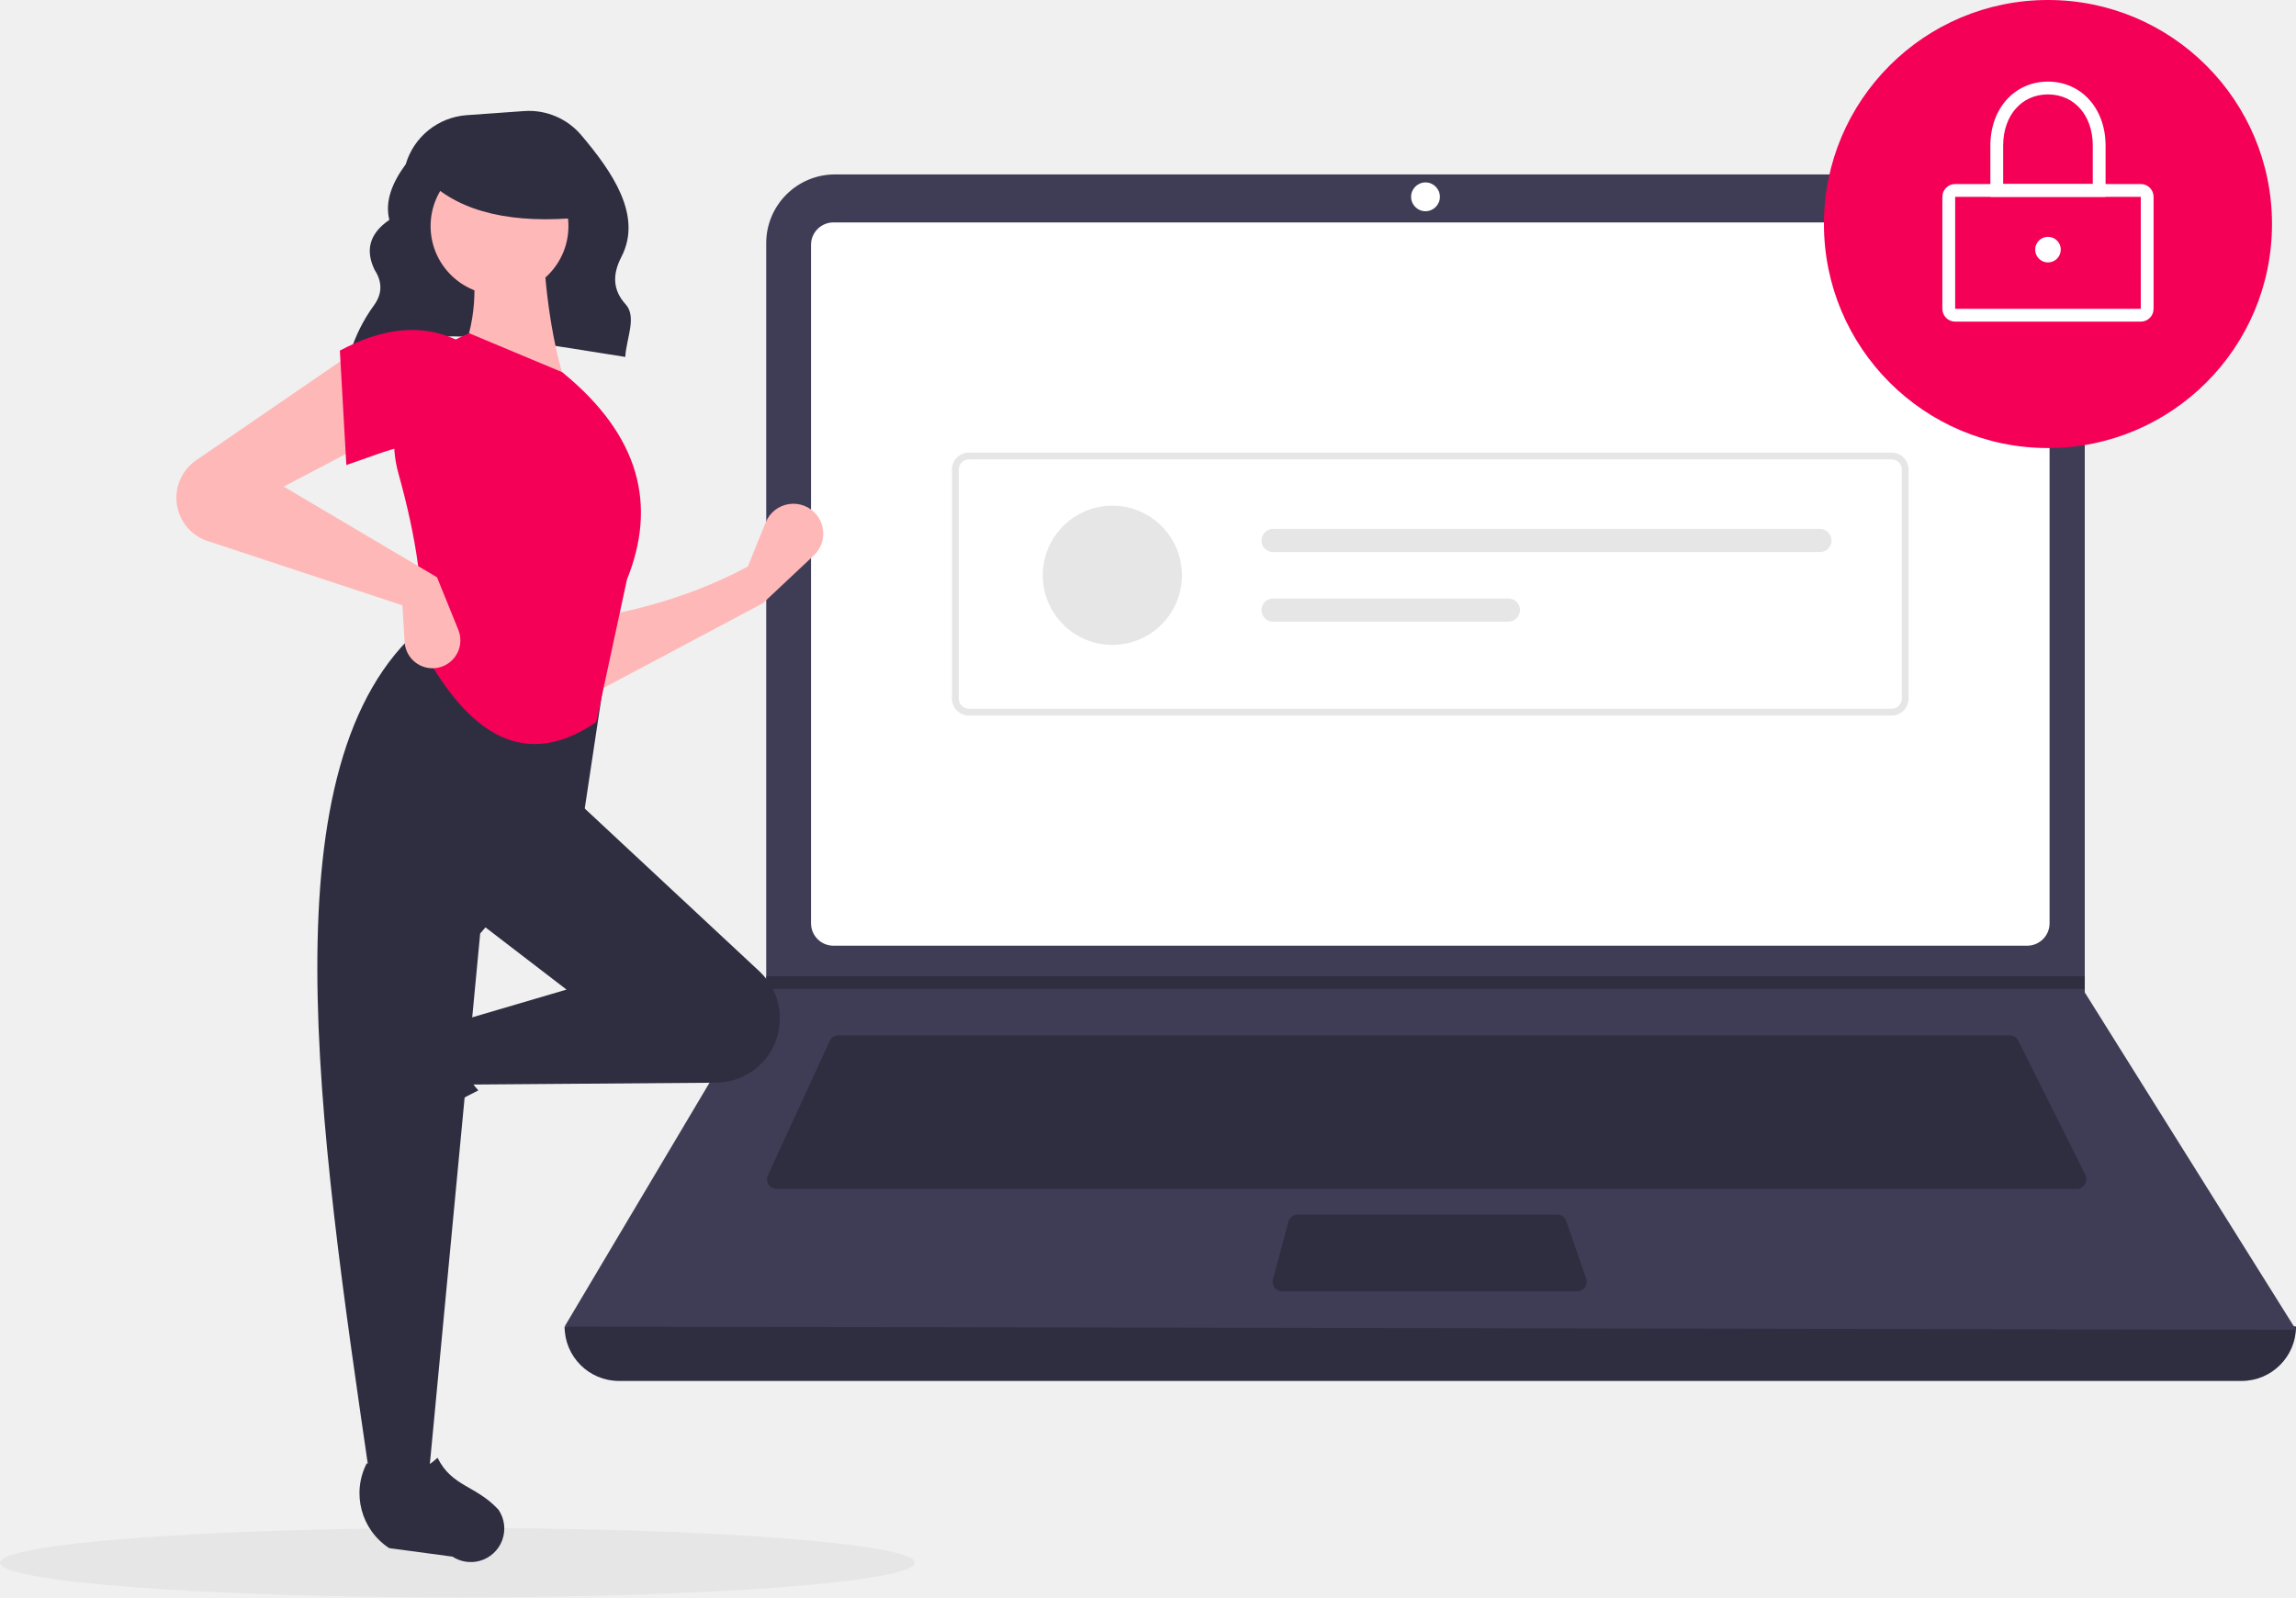
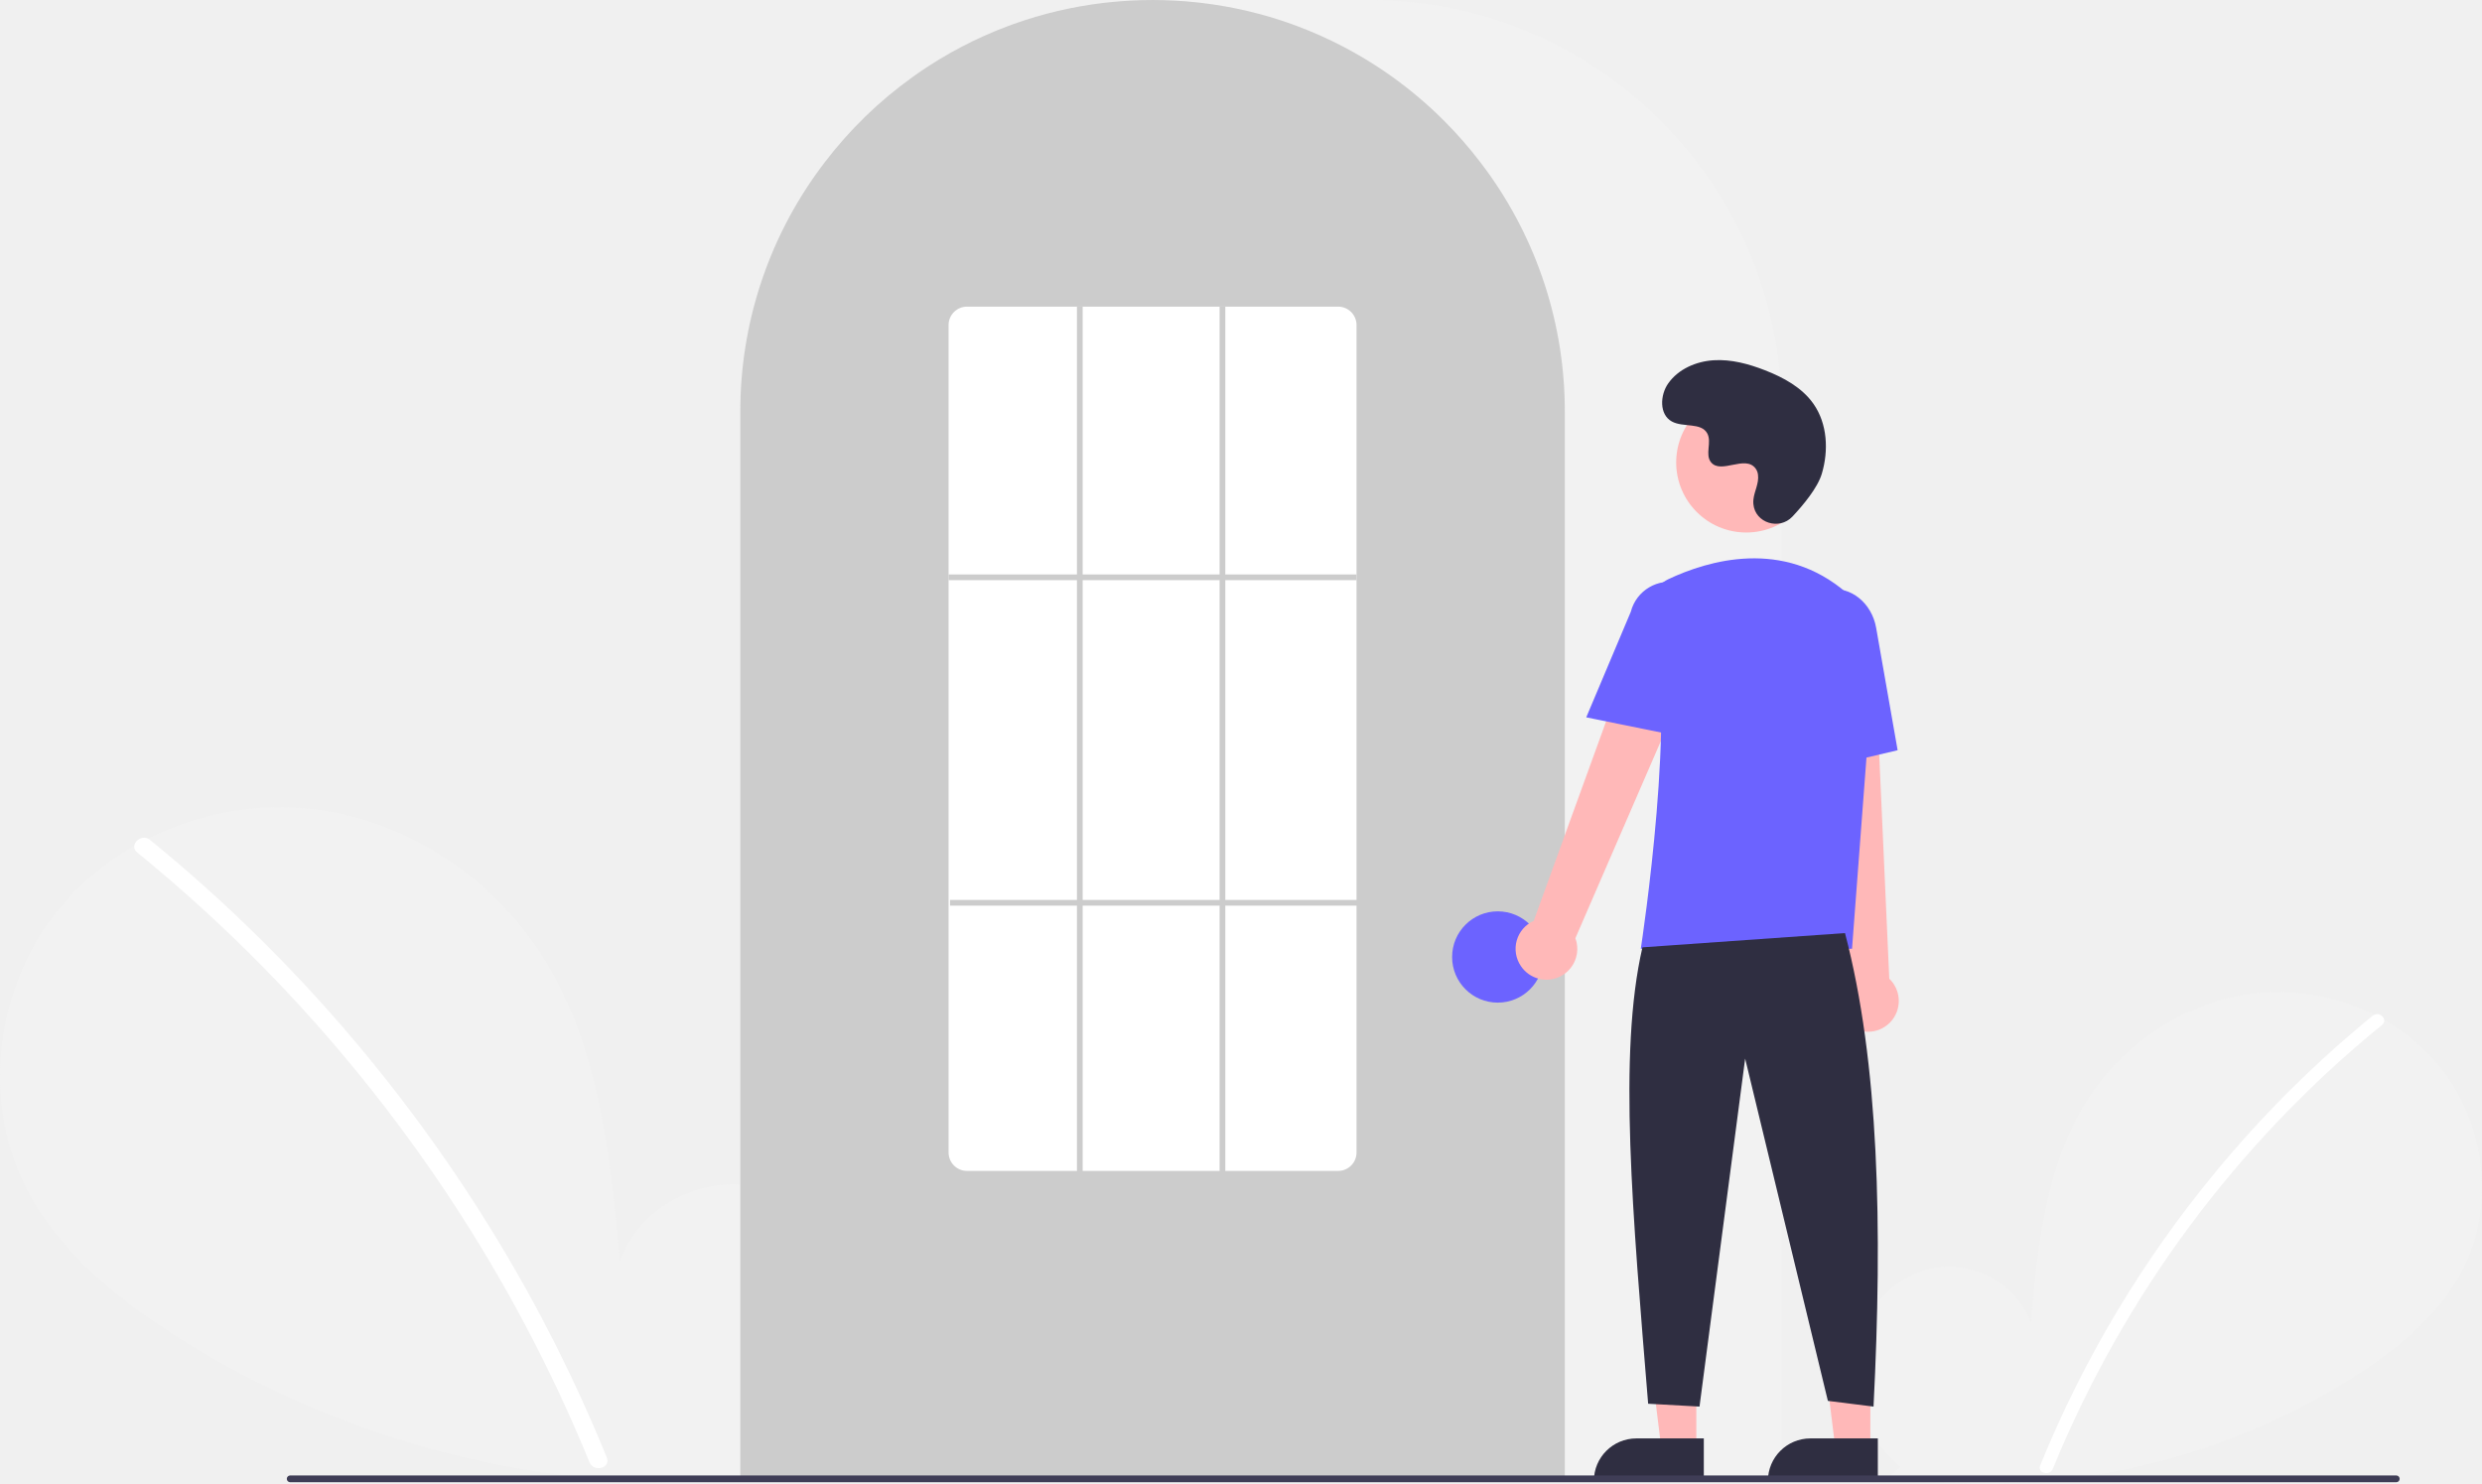
- <svg xmlns="http://www.w3.org/2000/svg" data-name="Layer 1" width="793" height="551.732" viewBox="0 0 793 551.732">
-   <ellipse cx="158" cy="539.732" rx="158" ry="12" fill="#e6e6e6" />
-   <path d="M324.272,296.554c27.497-11.695,61.744-4.285,95.191.858.311-6.228,4.084-13.808.132-18.153-4.801-5.279-4.359-10.825-1.47-16.404,7.388-14.265-3.197-29.444-13.884-42.065a23.669,23.669,0,0,0-19.755-8.292l-19.797,1.414A23.709,23.709,0,0,0,343.635,230.859v0c-4.727,6.429-7.257,12.841-5.664,19.219-7.081,4.839-8.27,10.68-5.089,17.264,2.698,4.146,2.669,8.182-.123,12.106a55.891,55.891,0,0,0-8.31,16.506Z" transform="translate(-203.5 -174.1342)" fill="#2f2e41" />
-   <path d="M977.709,651.097H417.291A18.791,18.791,0,0,1,398.5,632.306h0q304.727-35.415,598,0h0A18.791,18.791,0,0,1,977.709,651.097Z" transform="translate(-203.5 -174.1342)" fill="#2f2e41" />
-   <path d="M996.5,633.412l-598-1.105,69.306-116.616.332-.553V258.131a23.752,23.752,0,0,1,23.754-23.754H899.792a23.752,23.752,0,0,1,23.754,23.754V516.906Z" transform="translate(-203.5 -174.1342)" fill="#3f3d56" />
-   <path d="M491.35,250.957a7.746,7.746,0,0,0-7.738,7.738V493.031a7.747,7.747,0,0,0,7.738,7.738H903.65a7.747,7.747,0,0,0,7.738-7.738V258.694a7.747,7.747,0,0,0-7.738-7.738Z" transform="translate(-203.5 -174.1342)" fill="#fff" />
-   <path d="M493.078,531.718a3.325,3.325,0,0,0-3.013,1.93l-21.355,46.425a3.316,3.316,0,0,0,3.012,4.702H920.814a3.316,3.316,0,0,0,2.965-4.799L900.567,533.551a3.299,3.299,0,0,0-2.965-1.833Z" transform="translate(-203.5 -174.1342)" fill="#2f2e41" />
-   <circle cx="492.342" cy="67.98" r="4.974" fill="#fff" />
-   <path d="M651.7,593.619a3.321,3.321,0,0,0-3.202,2.454l-5.357,19.896a3.316,3.316,0,0,0,3.202,4.179h101.874a3.315,3.315,0,0,0,3.133-4.401l-6.887-19.896a3.318,3.318,0,0,0-3.134-2.231Z" transform="translate(-203.5 -174.1342)" fill="#2f2e41" />
-   <polygon points="720.046 337.135 720.046 341.556 264.306 341.556 264.649 341.004 264.649 337.135 720.046 337.135" fill="#2f2e41" />
-   <circle cx="707.335" cy="77.375" r="77.375" fill="#f50057" />
-   <path d="M942.89,285.223H878.779a4.426,4.426,0,0,1-4.421-4.421V242.114a4.426,4.426,0,0,1,4.421-4.421H942.89a4.426,4.426,0,0,1,4.421,4.421v38.688A4.426,4.426,0,0,1,942.89,285.223Zm-64.111-43.109v38.688h64.114L942.89,242.114Z" transform="translate(-203.5 -174.1342)" fill="#fff" />
-   <path d="M930.731,242.114h-39.793V224.428c0-12.81,8.368-22.107,19.896-22.107s19.896,9.297,19.896,22.107Zm-35.372-4.421h30.95V224.428c0-10.413-6.363-17.686-15.475-17.686s-15.475,7.273-15.475,17.686Z" transform="translate(-203.5 -174.1342)" fill="#fff" />
-   <circle cx="707.335" cy="86.218" r="4.421" fill="#fff" />
-   <path d="M856.82,421.284H538.18a5.908,5.908,0,0,1-5.901-5.901V336.342a5.908,5.908,0,0,1,5.901-5.901H856.82a5.908,5.908,0,0,1,5.901,5.901V415.383A5.908,5.908,0,0,1,856.82,421.284Zm-318.64-88.482a3.544,3.544,0,0,0-3.54,3.54V415.383a3.544,3.544,0,0,0,3.54,3.54H856.82a3.544,3.544,0,0,0,3.54-3.54V336.342a3.544,3.544,0,0,0-3.54-3.54Z" transform="translate(-203.5 -174.1342)" fill="#e6e6e6" />
-   <circle cx="384.19" cy="198.695" r="24.036" fill="#e6e6e6" />
-   <path d="M643.203,356.805a4.006,4.006,0,1,0,0,8.012H832.061a4.006,4.006,0,0,0,0-8.012Z" transform="translate(-203.5 -174.1342)" fill="#e6e6e6" />
-   <path d="M643.203,380.842a4.006,4.006,0,1,0,0,8.012H724.469a4.006,4.006,0,1,0,0-8.012Z" transform="translate(-203.5 -174.1342)" fill="#e6e6e6" />
-   <path d="M467.022,382.462,408.119,413.778l-.746-26.096c19.226-3.209,37.517-8.797,54.429-17.895l6.16-15.22a10.318,10.318,0,0,1,17.536-2.678l0,0a10.318,10.318,0,0,1-.908,14.069Z" transform="translate(-203.5 -174.1342)" fill="#ffb8b8" />
-   <path d="M323.098,563.267v0a11.574,11.574,0,0,1,1.469-9.363l12.939-19.858a22.612,22.612,0,0,1,29.335-7.739h0c-5.438,9.256-4.68,17.377,1.878,24.434a117.631,117.631,0,0,0-27.936,19.045A11.574,11.574,0,0,1,323.098,563.267Z" transform="translate(-203.5 -174.1342)" fill="#2f2e41" />
-   <path d="M469.705,537.303l0,0a22.203,22.203,0,0,1-18.871,10.779l-85.96.651-3.728-21.623,38.026-11.184-32.061-24.605L402.154,450.313l63.65,59.324A22.203,22.203,0,0,1,469.705,537.303Z" transform="translate(-203.5 -174.1342)" fill="#2f2e41" />
-   <path d="M351.453,685.179H331.321c-18.075-123.898-36.474-248.142,17.895-294.515l64.122,10.439L405.136,455.532l-35.789,41.008Z" transform="translate(-203.5 -174.1342)" fill="#2f2e41" />
-   <path d="M369.149,713.246h0a11.574,11.574,0,0,1-9.363-1.469l-21.859-2.938a22.612,22.612,0,0,1-7.741-29.335v0c9.257,5.437,17.377,4.679,24.434-1.879,4.986,10.067,13.201,9.453,21.047,17.935A11.574,11.574,0,0,1,369.149,713.246Z" transform="translate(-203.5 -174.1342)" fill="#2f2e41" />
-   <path d="M399.172,307.902l-37.28-8.947c6.192-12.674,6.702-26.776,3.728-41.754l25.351-.746C391.764,275.08,394.167,292.481,399.172,307.902Z" transform="translate(-203.5 -174.1342)" fill="#ffb8b8" />
-   <path d="M409.418,423.552c-27.139,18.493-46.314.633-60.947-26.923,2.033-16.862-1.259-37.041-7.357-58.966a40.138,40.138,0,0,1,24.506-48.401h0l32.061,13.421c27.224,22.19,32.582,46.227,22.368,71.578Z" transform="translate(-203.5 -174.1342)" fill="#f50057" />
-   <path d="M331.321,326.542,301.497,342.2l52.938,31.316,7.366,18.17a9.637,9.637,0,0,1-5.789,12.731h0a9.637,9.637,0,0,1-12.762-8.544l-.745-12.663-67.284-22.204a15.733,15.733,0,0,1-9.873-9.611v0a15.733,15.733,0,0,1,5.903-18.303l54.105-37.118Z" transform="translate(-203.5 -174.1342)" fill="#ffb8b8" />
-   <path d="M361.146,329.524c-12.439-5.451-23.749.47-38.026,5.219l-2.237-39.517c14.176-7.556,27.692-9.593,40.263-3.728Z" transform="translate(-203.5 -174.1342)" fill="#f50057" />
-   <circle cx="172.525" cy="78.093" r="23.802" fill="#ffb8b8" />
-   <path d="M404.5,249.224c-23.566,2.308-41.523-1.546-53-12.52v-8.838h51Z" transform="translate(-203.5 -174.1342)" fill="#2f2e41" />
+ <svg xmlns="http://www.w3.org/2000/svg" data-name="Layer 1" width="870" height="520.139" viewBox="0 0 870 520.139">
+   <path d="M831.092,704.187c-11.138-9.412-17.904-24.28-16.13-38.754s12.764-27.78,27.018-30.854,30.504,5.435,34.834,19.359c2.383-26.846,5.129-54.818,19.402-77.68,12.924-20.701,35.309-35.514,59.569-38.164s49.803,7.359,64.933,26.507,18.835,46.985,8.238,68.969c-7.806,16.195-22.188,28.247-37.257,38.052a240.452,240.452,0,0,1-164.454,35.977Z" transform="translate(-165 -189.9307)" fill="#f2f2f2" />
+   <path d="M996.728,546.01a393.414,393.414,0,0,0-54.826,54.442,394.561,394.561,0,0,0-61.752,103.194c-1.112,2.725,3.313,3.911,4.412,1.216A392.342,392.342,0,0,1,999.963,549.245c2.284-1.86-.97-5.08-3.236-3.236Z" transform="translate(-165 -189.9307)" fill="#fff" />
+   <path d="M445.067,701.63c15.299-12.927,24.591-33.348,22.154-53.228s-17.531-38.156-37.11-42.377-41.897,7.464-47.844,26.59c-3.273-36.873-7.044-75.292-26.648-106.693-17.751-28.433-48.497-48.778-81.818-52.418s-68.404,10.107-89.185,36.407-25.869,64.535-11.315,94.729c10.722,22.243,30.475,38.797,51.172,52.264,66.03,42.965,147.939,60.884,225.877,49.415" transform="translate(-165 -189.9307)" fill="#f2f2f2" />
+   <path d="M217.567,484.373a540.355,540.355,0,0,1,75.304,74.777A548.076,548.076,0,0,1,352.257,647.04a545.835,545.835,0,0,1,25.43,53.846c1.527,3.743-4.55,5.372-6.06,1.671a536.36,536.36,0,0,0-49.009-92.727A539.734,539.734,0,0,0,256.889,528.632a538.441,538.441,0,0,0-43.766-39.815c-3.138-2.555,1.332-6.978,4.444-4.444Z" transform="translate(-165 -189.9307)" fill="#fff" />
+   <path d="M789.5,708.931h-365v-374.5c0-79.678,64.822-144.5,144.5-144.5h76c79.677,0,144.5,64.822,144.5,144.5Z" transform="translate(-165 -189.9307)" fill="#f2f2f2" />
+   <path d="M713.5,708.931h-289v-374.5a143.382,143.382,0,0,1,27.596-84.944c.664-.905,1.326-1.798,2.009-2.681a144.466,144.466,0,0,1,30.754-29.851c.66-.48,1.322-.952,1.994-1.423a144.16,144.16,0,0,1,31.472-16.459c.661-.25,1.334-.501,2.007-.742a144.02,144.02,0,0,1,31.108-7.336c.658-.09,1.333-.16,2.008-.23a146.288,146.288,0,0,1,31.105,0c.673.07,1.349.141,2.014.231a143.995,143.995,0,0,1,31.1,7.335c.673.241,1.346.492,2.009.743a143.799,143.799,0,0,1,31.106,16.216c.672.461,1.344.933,2.006,1.405a145.987,145.987,0,0,1,18.384,15.564,144.305,144.305,0,0,1,12.724,14.551c.681.88,1.343,1.773,2.005,2.677A143.382,143.382,0,0,1,713.5,334.431Z" transform="translate(-165 -189.9307)" fill="#ccc" />
+   <circle cx="525" cy="335.5" r="16" fill="#6c63ff" />
+   <polygon points="594.599 507.783 582.339 507.783 576.506 460.495 594.601 460.496 594.599 507.783" fill="#ffb8b8" />
+   <path d="M573.582,504.28h23.644a0,0,0,0,1,0,0v14.887a0,0,0,0,1,0,0H558.695a0,0,0,0,1,0,0v0a14.887,14.887,0,0,1,14.887-14.887Z" fill="#2f2e41" />
+   <polygon points="655.599 507.783 643.339 507.783 637.506 460.495 655.601 460.496 655.599 507.783" fill="#ffb8b8" />
+   <path d="M634.582,504.28h23.644a0,0,0,0,1,0,0v14.887a0,0,0,0,1,0,0H619.695a0,0,0,0,1,0,0v0a14.887,14.887,0,0,1,14.887-14.887Z" fill="#2f2e41" />
+   <path d="M698.098,528.6a10.743,10.743,0,0,1,4.511-15.843l41.676-114.867L764.791,409.082,717.206,518.853a10.801,10.801,0,0,1-19.109,9.748Z" transform="translate(-165 -189.9307)" fill="#ffb8b8" />
+   <path d="M814.336,550.184a10.743,10.743,0,0,1-2.893-16.217L798.533,412.458l23.338,1.066L827.236,533.045a10.801,10.801,0,0,1-12.9,17.139Z" transform="translate(-165 -189.9307)" fill="#ffb8b8" />
+   <circle cx="612.106" cy="162.123" r="24.561" fill="#ffb8b8" />
+   <path d="M814.18,522.549H740.133l.089-.576c.133-.861,13.197-86.439,3.562-114.436a11.813,11.813,0,0,1,6.069-14.584h0c13.772-6.485,40.208-14.471,62.52,4.909a28.234,28.234,0,0,1,9.459,23.396Z" transform="translate(-165 -189.9307)" fill="#6c63ff" />
+   <path d="M754.354,448.181,721.018,441.418l15.626-37.03a13.997,13.997,0,0,1,27.106,6.998Z" transform="translate(-165 -189.9307)" fill="#6c63ff" />
+   <path d="M797.05,460.739l-2.004-45.941c-1.52-8.636,3.424-16.8,11.027-18.135,7.605-1.33,15.032,4.66,16.558,13.36l7.533,42.928Z" transform="translate(-165 -189.9307)" fill="#6c63ff" />
+   <path d="M811.716,517.049c11.915,45.377,13.214,103.069,10,166l-16-2-29-120-16,122-18-1c-5.377-66.03-10.613-122.715-2-160Z" transform="translate(-165 -189.9307)" fill="#2f2e41" />
+   <path d="M793.289,371.035c-4.582,4.881-13.091,2.261-13.688-4.407a8.055,8.055,0,0,1,.01-1.556c.308-2.954,2.015-5.635,1.606-8.754a4.59,4.59,0,0,0-.84-2.149c-3.651-4.889-12.222,2.187-15.668-2.239-2.113-2.714.371-6.987-1.251-10.021-2.14-4.004-8.479-2.029-12.454-4.221-4.423-2.439-4.158-9.225-1.247-13.353,3.551-5.034,9.776-7.72,15.923-8.107s12.253,1.275,17.992,3.511c6.521,2.541,12.988,6.054,17.001,11.788,4.88,6.973,5.35,16.348,2.909,24.502C802.098,360.99,797.031,367.049,793.289,371.035Z" transform="translate(-165 -189.9307)" fill="#2f2e41" />
+   <path d="M1004.982,709.574h-738.294a1.191,1.191,0,0,1,0-2.381h738.294a1.191,1.191,0,0,1,0,2.381Z" transform="translate(-165 -189.9307)" fill="#3f3d56" />
+   <path d="M634,600.431H504a6.465,6.465,0,0,1-6.5-6.415V303.846a6.465,6.465,0,0,1,6.5-6.415H634a6.465,6.465,0,0,1,6.5,6.415V594.015A6.465,6.465,0,0,1,634,600.431Z" transform="translate(-165 -189.9307)" fill="#fff" />
+   <rect x="332.5" y="201.39" width="143" height="2" fill="#ccc" />
+   <rect x="333" y="315.5" width="143" height="2" fill="#ccc" />
+   <rect x="377.5" y="107.5" width="2" height="304" fill="#ccc" />
+   <rect x="427.5" y="107.5" width="2" height="304" fill="#ccc" />
</svg>
